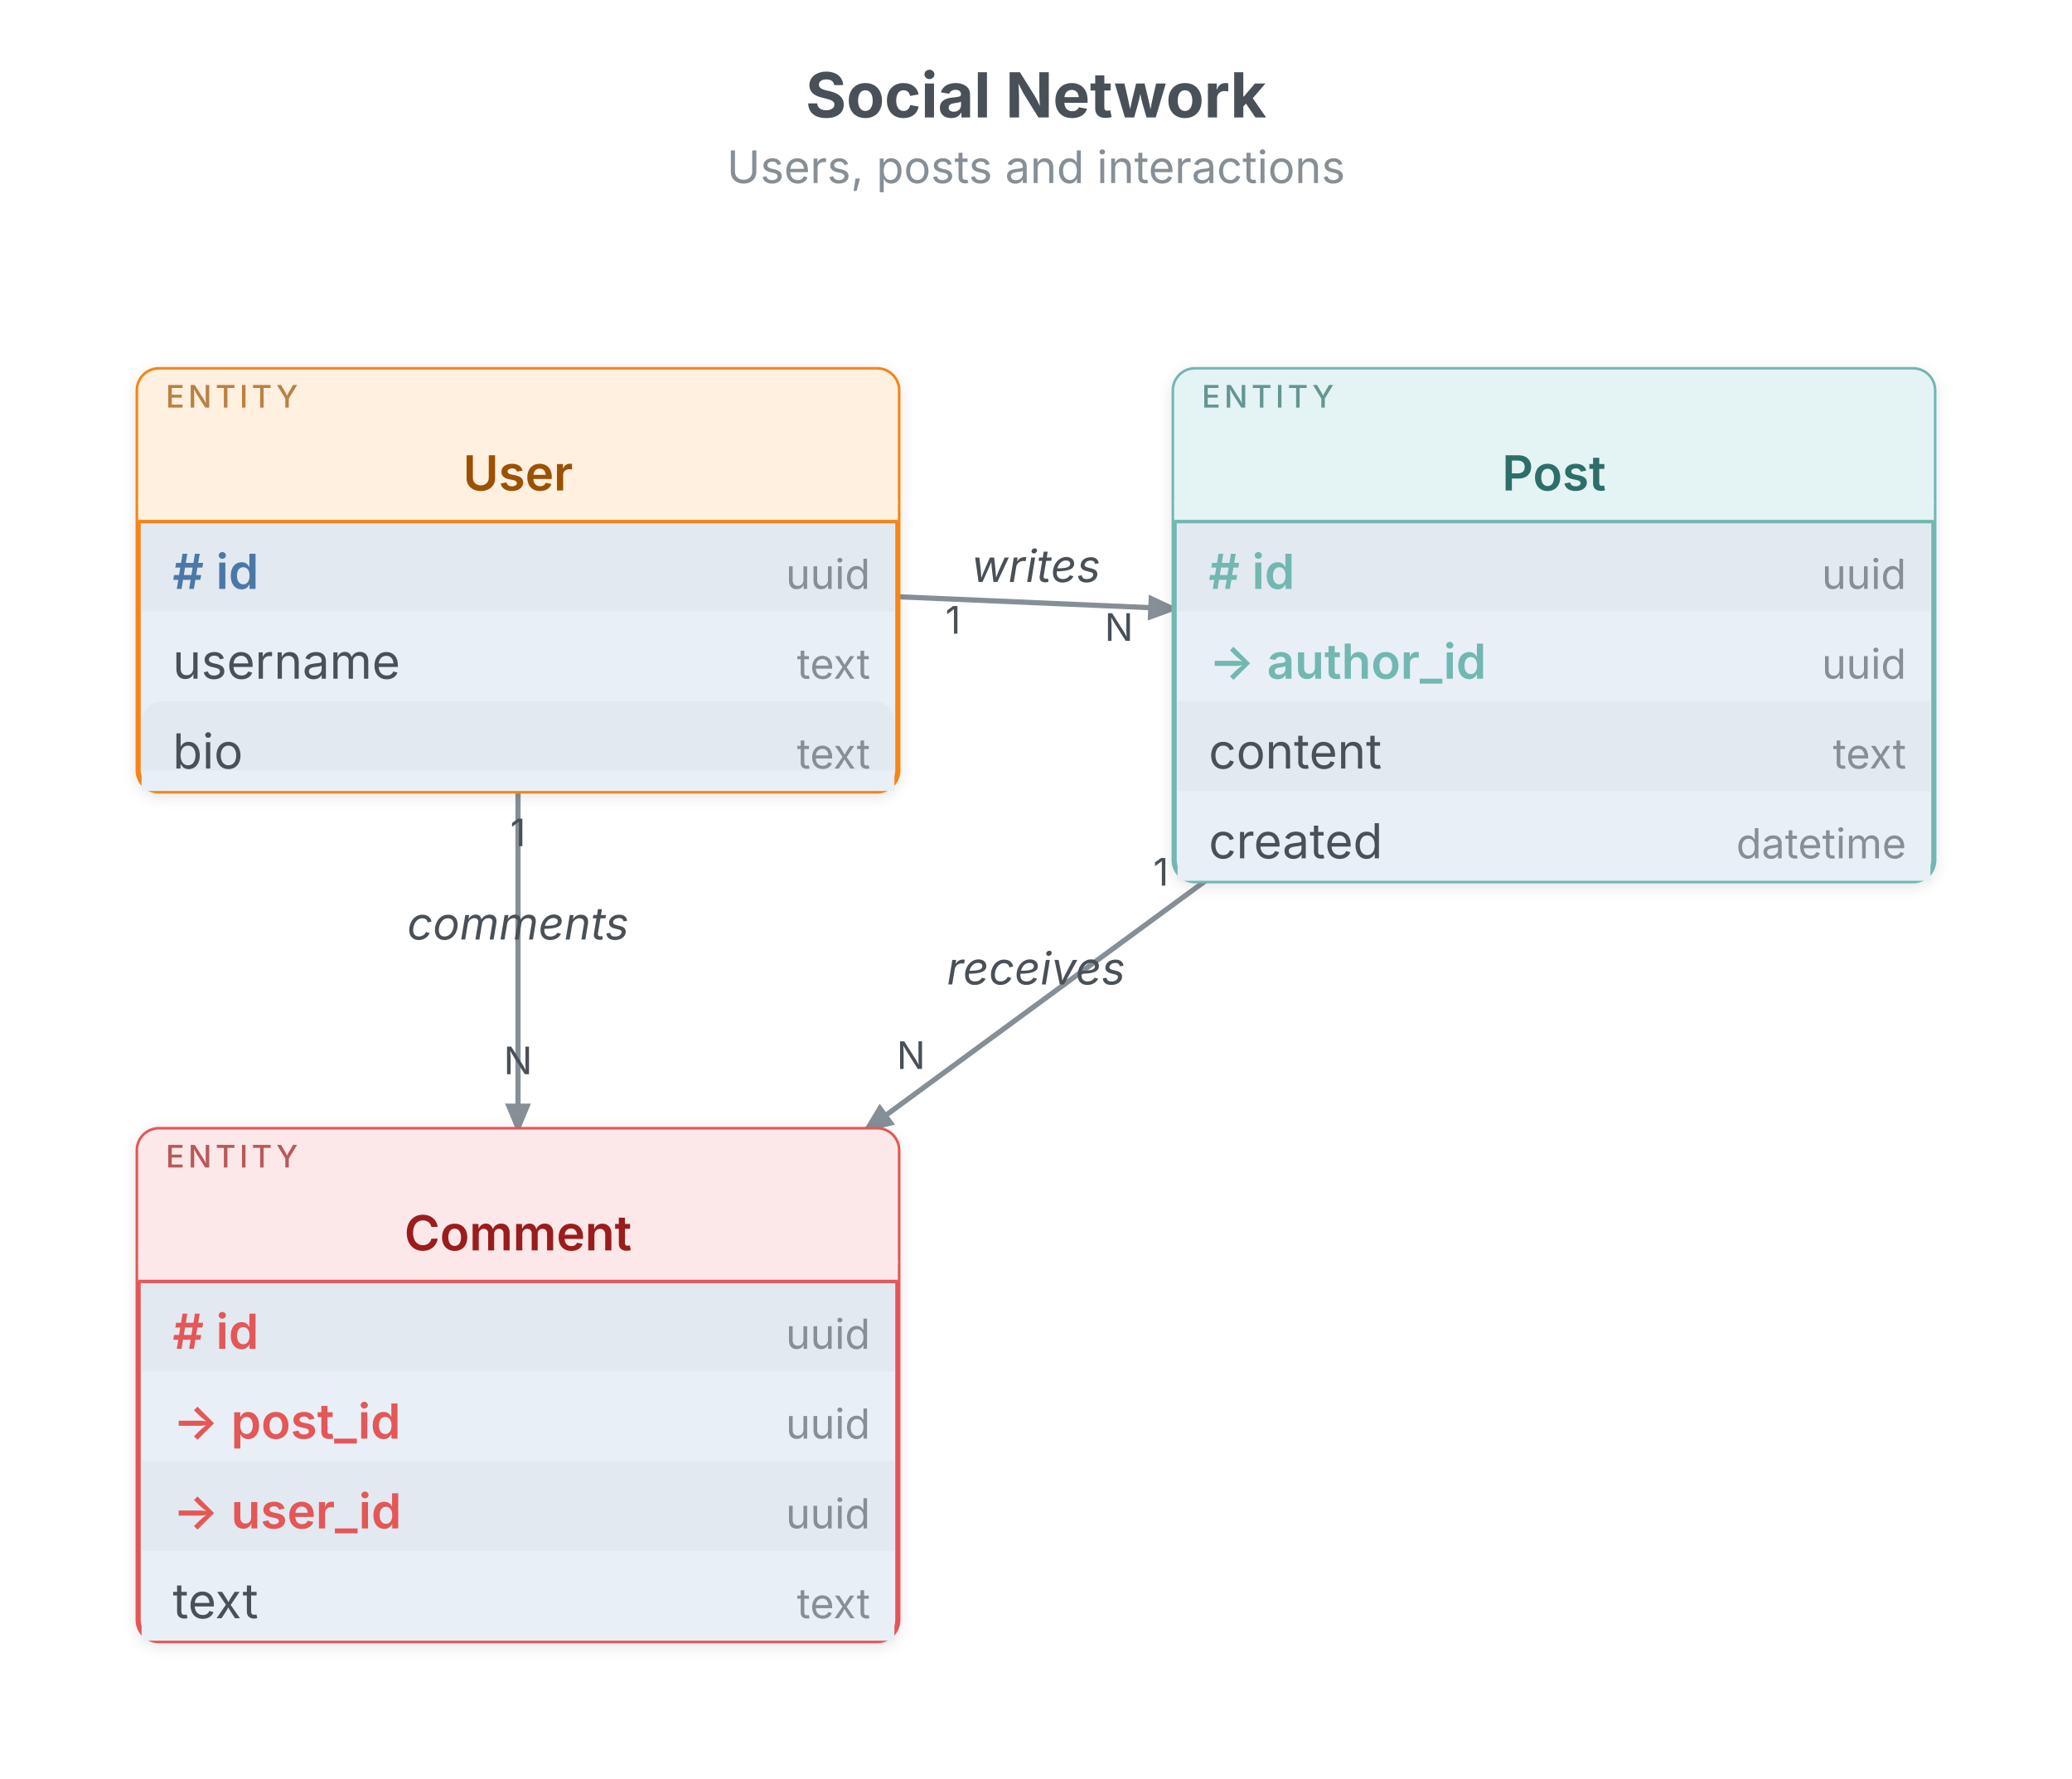
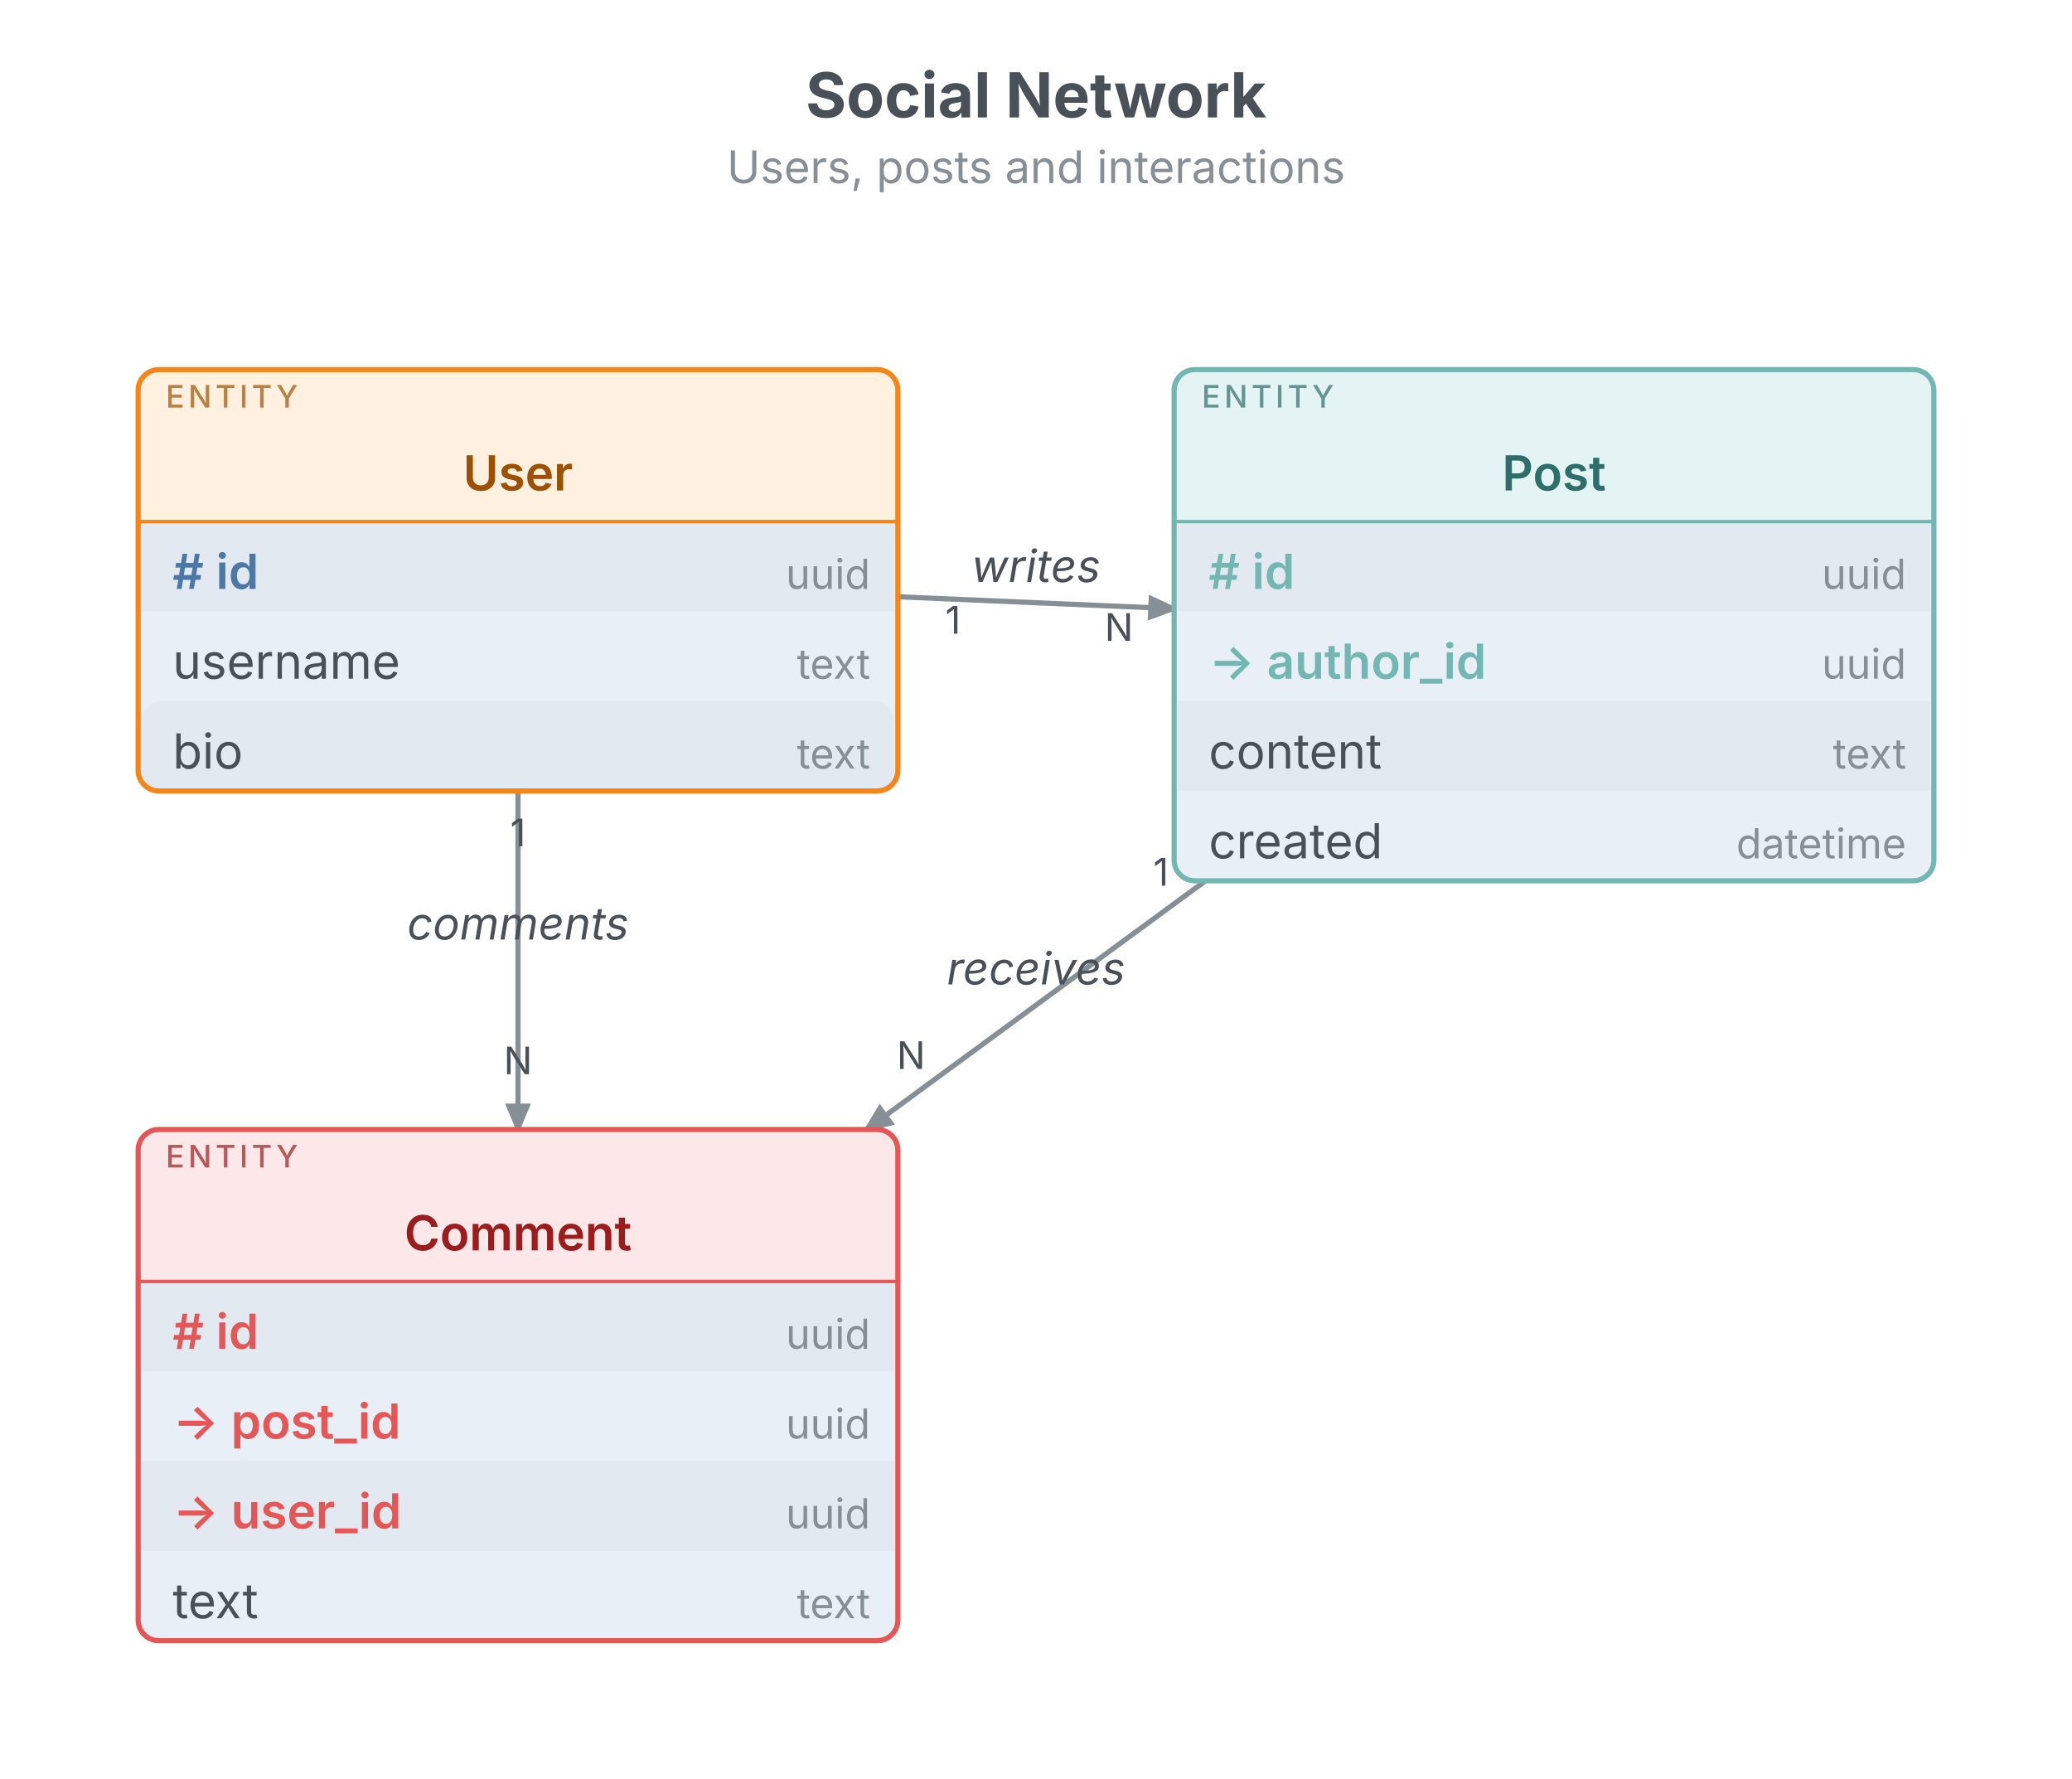
<svg xmlns="http://www.w3.org/2000/svg" width="600" height="515" viewBox="0 0 600 515">
  <text x="300" y="34" text-anchor="middle" font-family="Inter, system-ui, -apple-system, sans-serif" font-size="18" font-weight="700" fill="#495057">Social Network</text>
  <text x="300" y="53" text-anchor="middle" font-family="Inter, system-ui, -apple-system, sans-serif" font-size="13" fill="#868e96">Users, posts and interactions</text>
  <g class="er-diagram" transform="translate(0,67)">
    <defs>
-       <filter id="er-1-shadow" x="-20%" y="-20%" width="140%" height="140%">
-         <feDropShadow dx="0" dy="1" stdDeviation="2" flood-color="rgba(0,0,0,0.10)" />
-       </filter>
      <marker id="er-1-arrow" markerWidth="6" markerHeight="5" refX="5" refY="2.5" orient="auto" markerUnits="strokeWidth">
        <polygon points="0 0, 6 2.5, 0 5" fill="#868e96" />
      </marker>
    </defs>
    <line x1="260" y1="105.767" x2="340" y2="109.233" stroke="#868e96" stroke-width="1.5" marker-end="url(#er-1-arrow)" />
    <text x="300" y="101.5" text-anchor="middle" font-family="Inter, system-ui, -apple-system, sans-serif" font-size="13" fill="#495057" font-style="italic">writes</text>
    <text x="275.985" y="116.45" text-anchor="middle" font-family="Inter, system-ui, -apple-system, sans-serif" font-size="11" fill="#495057">1</text>
    <text x="324.015" y="118.531" text-anchor="middle" font-family="Inter, system-ui, -apple-system, sans-serif" font-size="11" fill="#495057">N</text>
    <line x1="150" y1="162" x2="150" y2="260" stroke="#868e96" stroke-width="1.5" marker-end="url(#er-1-arrow)" />
    <text x="150" y="205" text-anchor="middle" font-family="Inter, system-ui, -apple-system, sans-serif" font-size="13" fill="#495057" font-style="italic">comments</text>
    <text x="150" y="178" text-anchor="middle" font-family="Inter, system-ui, -apple-system, sans-serif" font-size="11" fill="#495057">1</text>
    <text x="150" y="244" text-anchor="middle" font-family="Inter, system-ui, -apple-system, sans-serif" font-size="11" fill="#495057">N</text>
    <line x1="349.091" y1="188" x2="250.909" y2="260" stroke="#868e96" stroke-width="1.5" marker-end="url(#er-1-arrow)" />
    <text x="300" y="218" text-anchor="middle" font-family="Inter, system-ui, -apple-system, sans-serif" font-size="13" fill="#495057" font-style="italic">receives</text>
    <text x="336.188" y="189.398" text-anchor="middle" font-family="Inter, system-ui, -apple-system, sans-serif" font-size="11" fill="#495057">1</text>
    <text x="263.812" y="242.474" text-anchor="middle" font-family="Inter, system-ui, -apple-system, sans-serif" font-size="11" fill="#495057">N</text>
-     <rect x="40" y="40" width="220" height="122" rx="6" ry="6" fill="#e8eff7" stroke="#f58518" stroke-width="1.5" filter="url(#er-1-shadow)" />
+     <rect x="40" y="40" width="220" height="122" rx="6" ry="6" fill="#e8eff7" stroke="none" />
    <rect x="40" y="40" width="220" height="44" rx="6" ry="6" fill="#fff0e0" stroke="none" />
    <rect x="40" y="78" width="220" height="6" fill="#fff0e0" stroke="none" />
    <line x1="40" y1="84" x2="260" y2="84" stroke="#f58518" stroke-width="1" />
    <text x="48" y="51" font-family="Inter, system-ui, -apple-system, sans-serif" font-size="9" font-weight="500" letter-spacing="0.12em" fill="#9b5100" opacity="0.7">ENTITY</text>
    <text x="150" y="75" text-anchor="middle" font-family="Inter, system-ui, -apple-system, sans-serif" font-size="14" font-weight="600" fill="#9b5100">User</text>
    <rect x="41" y="84" width="218" height="26" fill="rgba(134,142,150,0.06)" stroke="none" />
    <text x="50" y="103.5" font-family="Inter, system-ui, -apple-system, sans-serif" font-size="14" fill="#4c78a8" font-weight="600"># id</text>
    <text x="252" y="103.5" text-anchor="end" font-family="Inter, system-ui, -apple-system, sans-serif" font-size="12" fill="#868e96">uuid</text>
    <text x="50" y="129.5" font-family="Inter, system-ui, -apple-system, sans-serif" font-size="14" fill="#495057">username</text>
    <text x="252" y="129.5" text-anchor="end" font-family="Inter, system-ui, -apple-system, sans-serif" font-size="12" fill="#868e96">text</text>
    <rect x="41" y="136" width="218" height="26" fill="rgba(134,142,150,0.06)" stroke="none" rx="6" ry="6" />
    <text x="50" y="155.5" font-family="Inter, system-ui, -apple-system, sans-serif" font-size="14" fill="#495057">bio</text>
    <text x="252" y="155.5" text-anchor="end" font-family="Inter, system-ui, -apple-system, sans-serif" font-size="12" fill="#868e96">text</text>
-     <rect x="41" y="156" width="218" height="6" fill="#e8eff7" stroke="none" />
-     <rect x="340" y="40" width="220" height="148" rx="6" ry="6" fill="#e8eff7" stroke="#72b7b2" stroke-width="1.5" filter="url(#er-1-shadow)" />
+     <rect x="40" y="40" width="220" height="122" rx="6" ry="6" fill="none" stroke="#f58518" stroke-width="1.5" />
+     <rect x="340" y="40" width="220" height="148" rx="6" ry="6" fill="#e8eff7" stroke="none" />
    <rect x="340" y="40" width="220" height="44" rx="6" ry="6" fill="#e4f3f3" stroke="none" />
    <rect x="340" y="78" width="220" height="6" fill="#e4f3f3" stroke="none" />
    <line x1="340" y1="84" x2="560" y2="84" stroke="#72b7b2" stroke-width="1" />
    <text x="348" y="51" font-family="Inter, system-ui, -apple-system, sans-serif" font-size="9" font-weight="500" letter-spacing="0.12em" fill="#2e6e6a" opacity="0.7">ENTITY</text>
    <text x="450" y="75" text-anchor="middle" font-family="Inter, system-ui, -apple-system, sans-serif" font-size="14" font-weight="600" fill="#2e6e6a">Post</text>
    <rect x="341" y="84" width="218" height="26" fill="rgba(134,142,150,0.06)" stroke="none" />
    <text x="350" y="103.5" font-family="Inter, system-ui, -apple-system, sans-serif" font-size="14" fill="#72b7b2" font-weight="600"># id</text>
    <text x="552" y="103.5" text-anchor="end" font-family="Inter, system-ui, -apple-system, sans-serif" font-size="12" fill="#868e96">uuid</text>
    <text x="350" y="129.5" font-family="Inter, system-ui, -apple-system, sans-serif" font-size="14" fill="#72b7b2" font-weight="600">→ author_id</text>
    <text x="552" y="129.5" text-anchor="end" font-family="Inter, system-ui, -apple-system, sans-serif" font-size="12" fill="#868e96">uuid</text>
    <rect x="341" y="136" width="218" height="26" fill="rgba(134,142,150,0.06)" stroke="none" />
    <text x="350" y="155.5" font-family="Inter, system-ui, -apple-system, sans-serif" font-size="14" fill="#495057">content</text>
    <text x="552" y="155.5" text-anchor="end" font-family="Inter, system-ui, -apple-system, sans-serif" font-size="12" fill="#868e96">text</text>
    <text x="350" y="181.5" font-family="Inter, system-ui, -apple-system, sans-serif" font-size="14" fill="#495057">created</text>
    <text x="552" y="181.5" text-anchor="end" font-family="Inter, system-ui, -apple-system, sans-serif" font-size="12" fill="#868e96">datetime</text>
-     <rect x="341" y="182" width="218" height="6" fill="#e8eff7" stroke="none" />
-     <rect x="40" y="260" width="220" height="148" rx="6" ry="6" fill="#e8eff7" stroke="#e45756" stroke-width="1.5" filter="url(#er-1-shadow)" />
+     <rect x="340" y="40" width="220" height="148" rx="6" ry="6" fill="none" stroke="#72b7b2" stroke-width="1.5" />
+     <rect x="40" y="260" width="220" height="148" rx="6" ry="6" fill="#e8eff7" stroke="none" />
    <rect x="40" y="260" width="220" height="44" rx="6" ry="6" fill="#fce8e8" stroke="none" />
    <rect x="40" y="298" width="220" height="6" fill="#fce8e8" stroke="none" />
    <line x1="40" y1="304" x2="260" y2="304" stroke="#e45756" stroke-width="1" />
    <text x="48" y="271" font-family="Inter, system-ui, -apple-system, sans-serif" font-size="9" font-weight="500" letter-spacing="0.12em" fill="#9b1c1c" opacity="0.7">ENTITY</text>
    <text x="150" y="295" text-anchor="middle" font-family="Inter, system-ui, -apple-system, sans-serif" font-size="14" font-weight="600" fill="#9b1c1c">Comment</text>
    <rect x="41" y="304" width="218" height="26" fill="rgba(134,142,150,0.06)" stroke="none" />
    <text x="50" y="323.5" font-family="Inter, system-ui, -apple-system, sans-serif" font-size="14" fill="#e45756" font-weight="600"># id</text>
    <text x="252" y="323.5" text-anchor="end" font-family="Inter, system-ui, -apple-system, sans-serif" font-size="12" fill="#868e96">uuid</text>
    <text x="50" y="349.5" font-family="Inter, system-ui, -apple-system, sans-serif" font-size="14" fill="#e45756" font-weight="600">→ post_id</text>
    <text x="252" y="349.5" text-anchor="end" font-family="Inter, system-ui, -apple-system, sans-serif" font-size="12" fill="#868e96">uuid</text>
    <rect x="41" y="356" width="218" height="26" fill="rgba(134,142,150,0.06)" stroke="none" />
    <text x="50" y="375.5" font-family="Inter, system-ui, -apple-system, sans-serif" font-size="14" fill="#e45756" font-weight="600">→ user_id</text>
    <text x="252" y="375.5" text-anchor="end" font-family="Inter, system-ui, -apple-system, sans-serif" font-size="12" fill="#868e96">uuid</text>
    <text x="50" y="401.5" font-family="Inter, system-ui, -apple-system, sans-serif" font-size="14" fill="#495057">text</text>
    <text x="252" y="401.5" text-anchor="end" font-family="Inter, system-ui, -apple-system, sans-serif" font-size="12" fill="#868e96">text</text>
-     <rect x="41" y="402" width="218" height="6" fill="#e8eff7" stroke="none" />
+     <rect x="40" y="260" width="220" height="148" rx="6" ry="6" fill="none" stroke="#e45756" stroke-width="1.5" />
  </g>
</svg>
